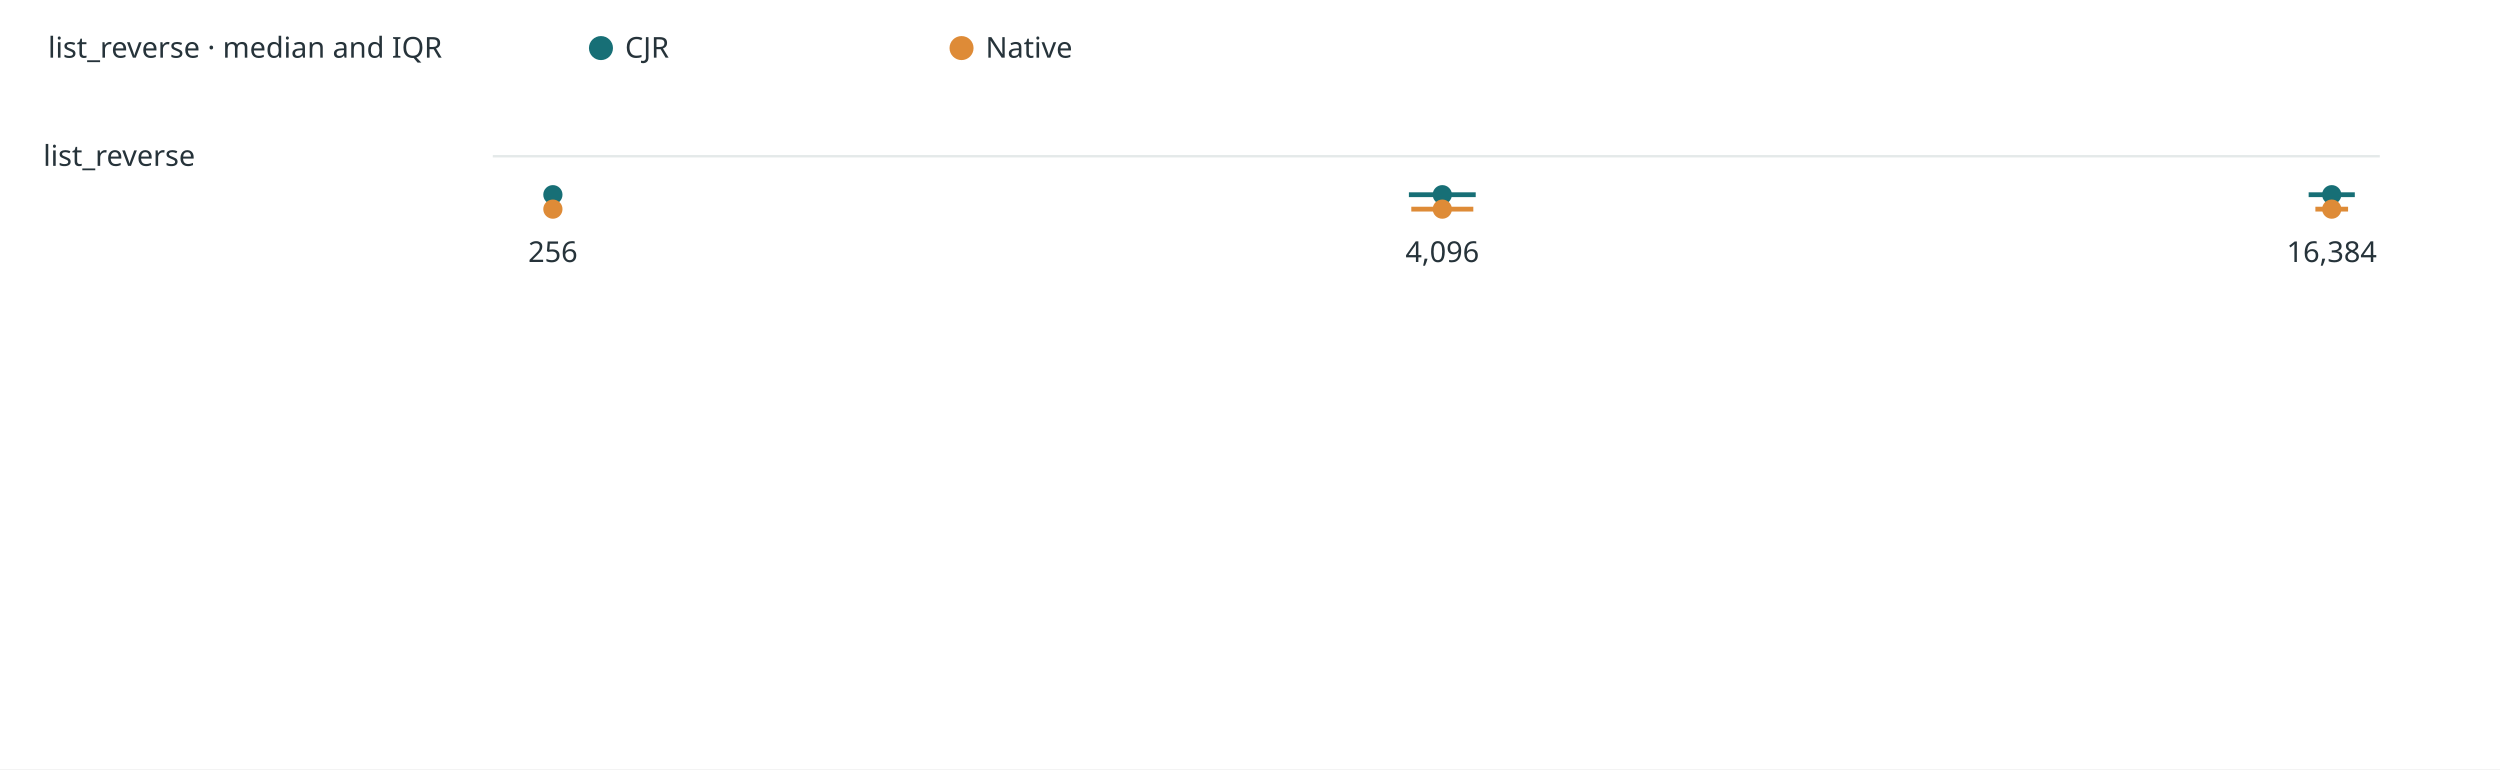
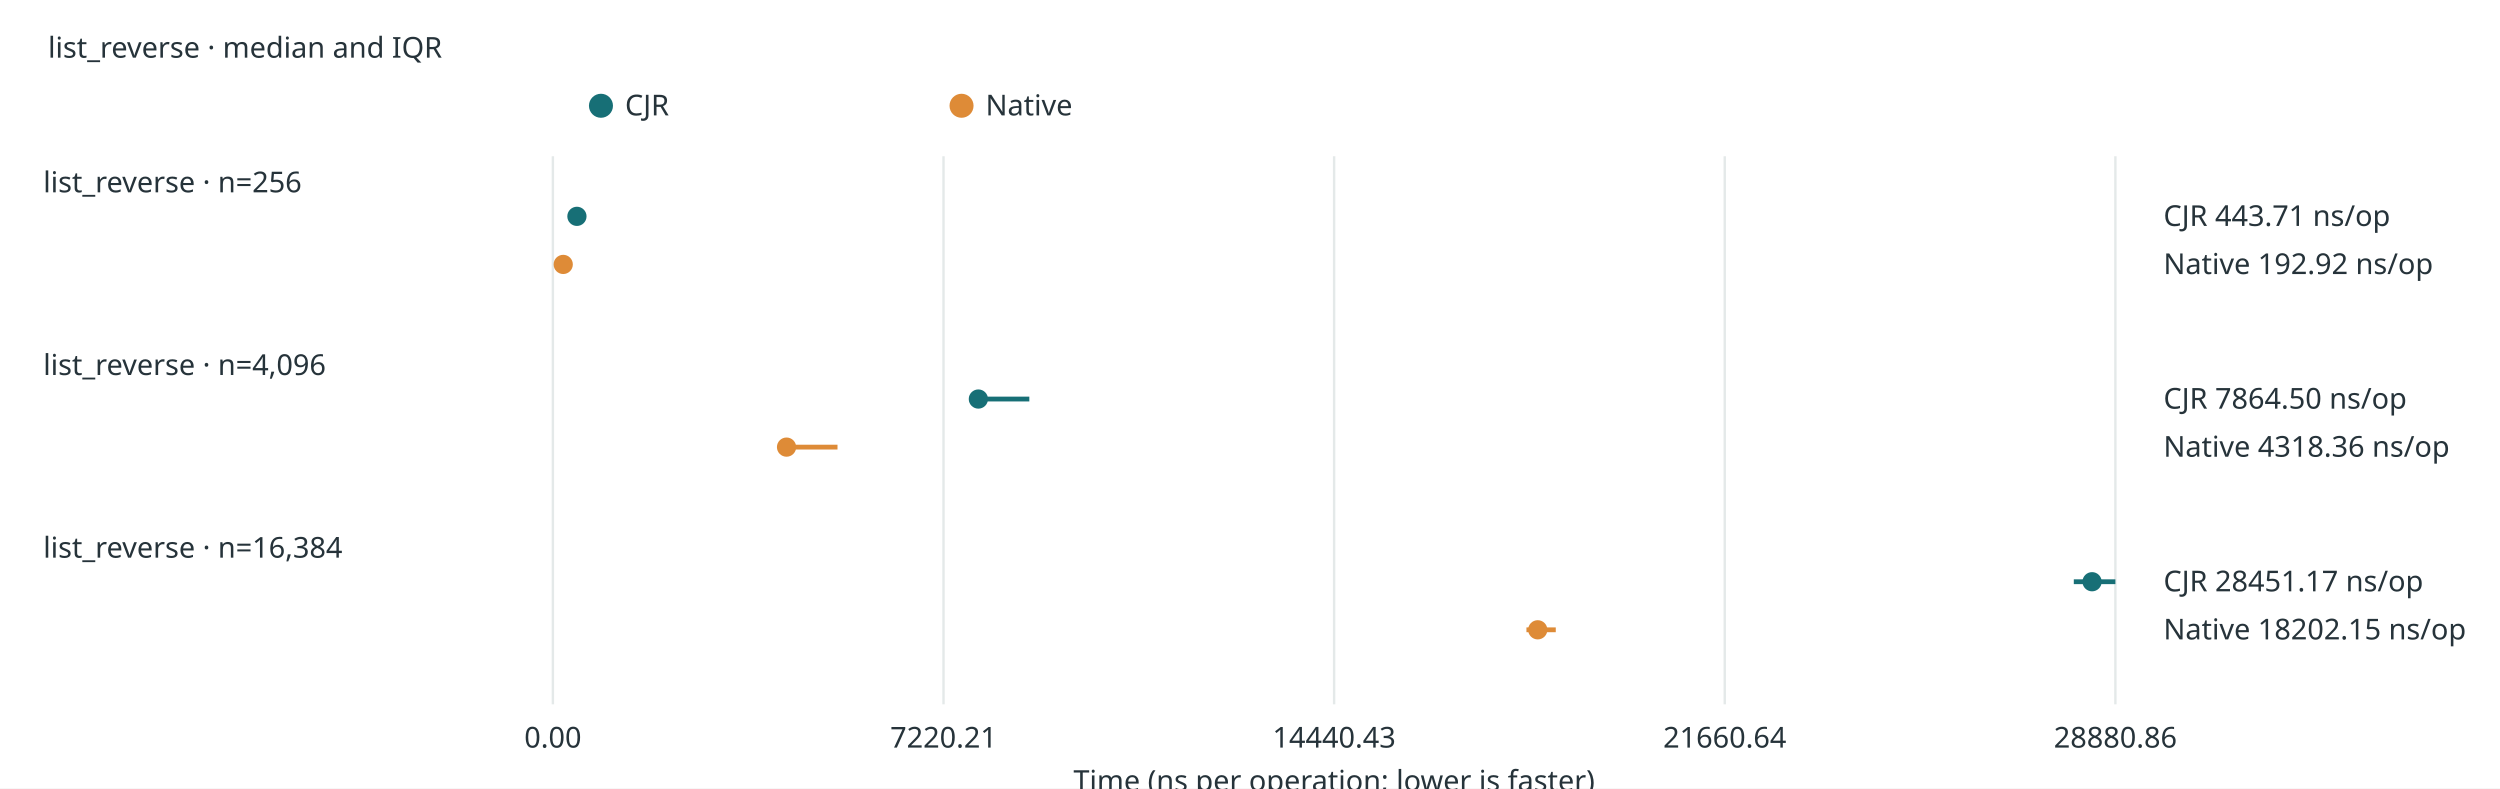
- <svg xmlns="http://www.w3.org/2000/svg" viewBox="0 0 1040 320" role="img">
+ <svg xmlns="http://www.w3.org/2000/svg" viewBox="0 0 1040 328" role="img">
  <style>text{font:12px system-ui;fill:#26333a}.axis{stroke:#9aa7aa}.grid{stroke:#e4e9e9}</style>
  <rect width="100%" height="100%" fill="white" />
  <text x="20" y="24" font-size="17">list_reverse · median and IQR</text>
-   <circle cx="250" cy="20" r="5" fill="#176f76" />
-   <text x="260" y="24">CJR</text>
-   <circle cx="400" cy="20" r="5" fill="#de8b37" />
-   <text x="410" y="24">Native</text>
-   <text x="18" y="69">list_reverse</text>
-   <path d="M 205 65 H 990" class="grid" />
-   <path d="M 960.4 81 H 979.6" stroke="#176f76" stroke-width="2" />
-   <circle cx="970.0" cy="81" r="4" fill="#176f76" />
-   <path d="M 229.0 81 H 231.0" stroke="#176f76" stroke-width="2" />
-   <circle cx="230.0" cy="81" r="4" fill="#176f76" />
-   <path d="M 586.1 81 H 613.9" stroke="#176f76" stroke-width="2" />
-   <circle cx="600.0" cy="81" r="4" fill="#176f76" />
-   <path d="M 963.2 87 H 976.8" stroke="#de8b37" stroke-width="2" />
-   <circle cx="970.0" cy="87" r="4" fill="#de8b37" />
-   <path d="M 229.0 87 H 231.0" stroke="#de8b37" stroke-width="2" />
-   <circle cx="230.0" cy="87" r="4" fill="#de8b37" />
-   <path d="M 587.1 87 H 612.9" stroke="#de8b37" stroke-width="2" />
-   <circle cx="600.0" cy="87" r="4" fill="#de8b37" />
-   <text x="230.0" y="109" text-anchor="middle">256</text>
-   <text x="600.0" y="109" text-anchor="middle">4,096</text>
-   <text x="970.0" y="109" text-anchor="middle">16,384</text>
+   <circle cx="250" cy="44" r="5" fill="#176f76" />
+   <text x="260" y="48">CJR</text>
+   <circle cx="400" cy="44" r="5" fill="#de8b37" />
+   <text x="410" y="48">Native</text>
+   <path d="M 230.0 65 V 293" class="grid" />
+   <text x="230.0" y="311" text-anchor="middle">0.00</text>
+   <path d="M 392.5 65 V 293" class="grid" />
+   <text x="392.5" y="311" text-anchor="middle">7220.21</text>
+   <path d="M 555.0 65 V 293" class="grid" />
+   <text x="555.0" y="311" text-anchor="middle">14440.43</text>
+   <path d="M 717.5 65 V 293" class="grid" />
+   <text x="717.5" y="311" text-anchor="middle">21660.64</text>
+   <path d="M 880.0 65 V 293" class="grid" />
+   <text x="880.0" y="311" text-anchor="middle">28880.86</text>
+   <text x="555" y="329" text-anchor="middle">Time (ns per operation; lower is faster)</text>
+   <text x="18" y="80">list_reverse · n=256</text>
+   <g>
+     <path d="M 240.0 90 H 240.1" stroke="#176f76" stroke-width="2" />
+     <circle cx="240.0" cy="90" r="4" fill="#176f76" />
+     <text x="900" y="94">CJR 443.71 ns/op</text>
+   </g>
+   <g>
+     <path d="M 234.3 110 H 234.4" stroke="#de8b37" stroke-width="2" />
+     <circle cx="234.3" cy="110" r="4" fill="#de8b37" />
+     <text x="900" y="114">Native 192.92 ns/op</text>
+   </g>
+   <text x="18" y="156">list_reverse · n=4,096</text>
+   <g>
+     <path d="M 403.2 166 H 428.2" stroke="#176f76" stroke-width="2" />
+     <circle cx="407.0" cy="166" r="4" fill="#176f76" />
+     <text x="900" y="170">CJR 7864.50 ns/op</text>
+   </g>
+   <g>
+     <path d="M 325.2 186 H 348.4" stroke="#de8b37" stroke-width="2" />
+     <circle cx="327.2" cy="186" r="4" fill="#de8b37" />
+     <text x="900" y="190">Native 4318.36 ns/op</text>
+   </g>
+   <text x="18" y="232">list_reverse · n=16,384</text>
+   <g>
+     <path d="M 862.7 242 H 880.0" stroke="#176f76" stroke-width="2" />
+     <circle cx="870.3" cy="242" r="4" fill="#176f76" />
+     <text x="900" y="246">CJR 28451.17 ns/op</text>
+   </g>
+   <g>
+     <path d="M 635.0 262 H 647.2" stroke="#de8b37" stroke-width="2" />
+     <circle cx="639.7" cy="262" r="4" fill="#de8b37" />
+     <text x="900" y="266">Native 18202.15 ns/op</text>
+   </g>
</svg>
